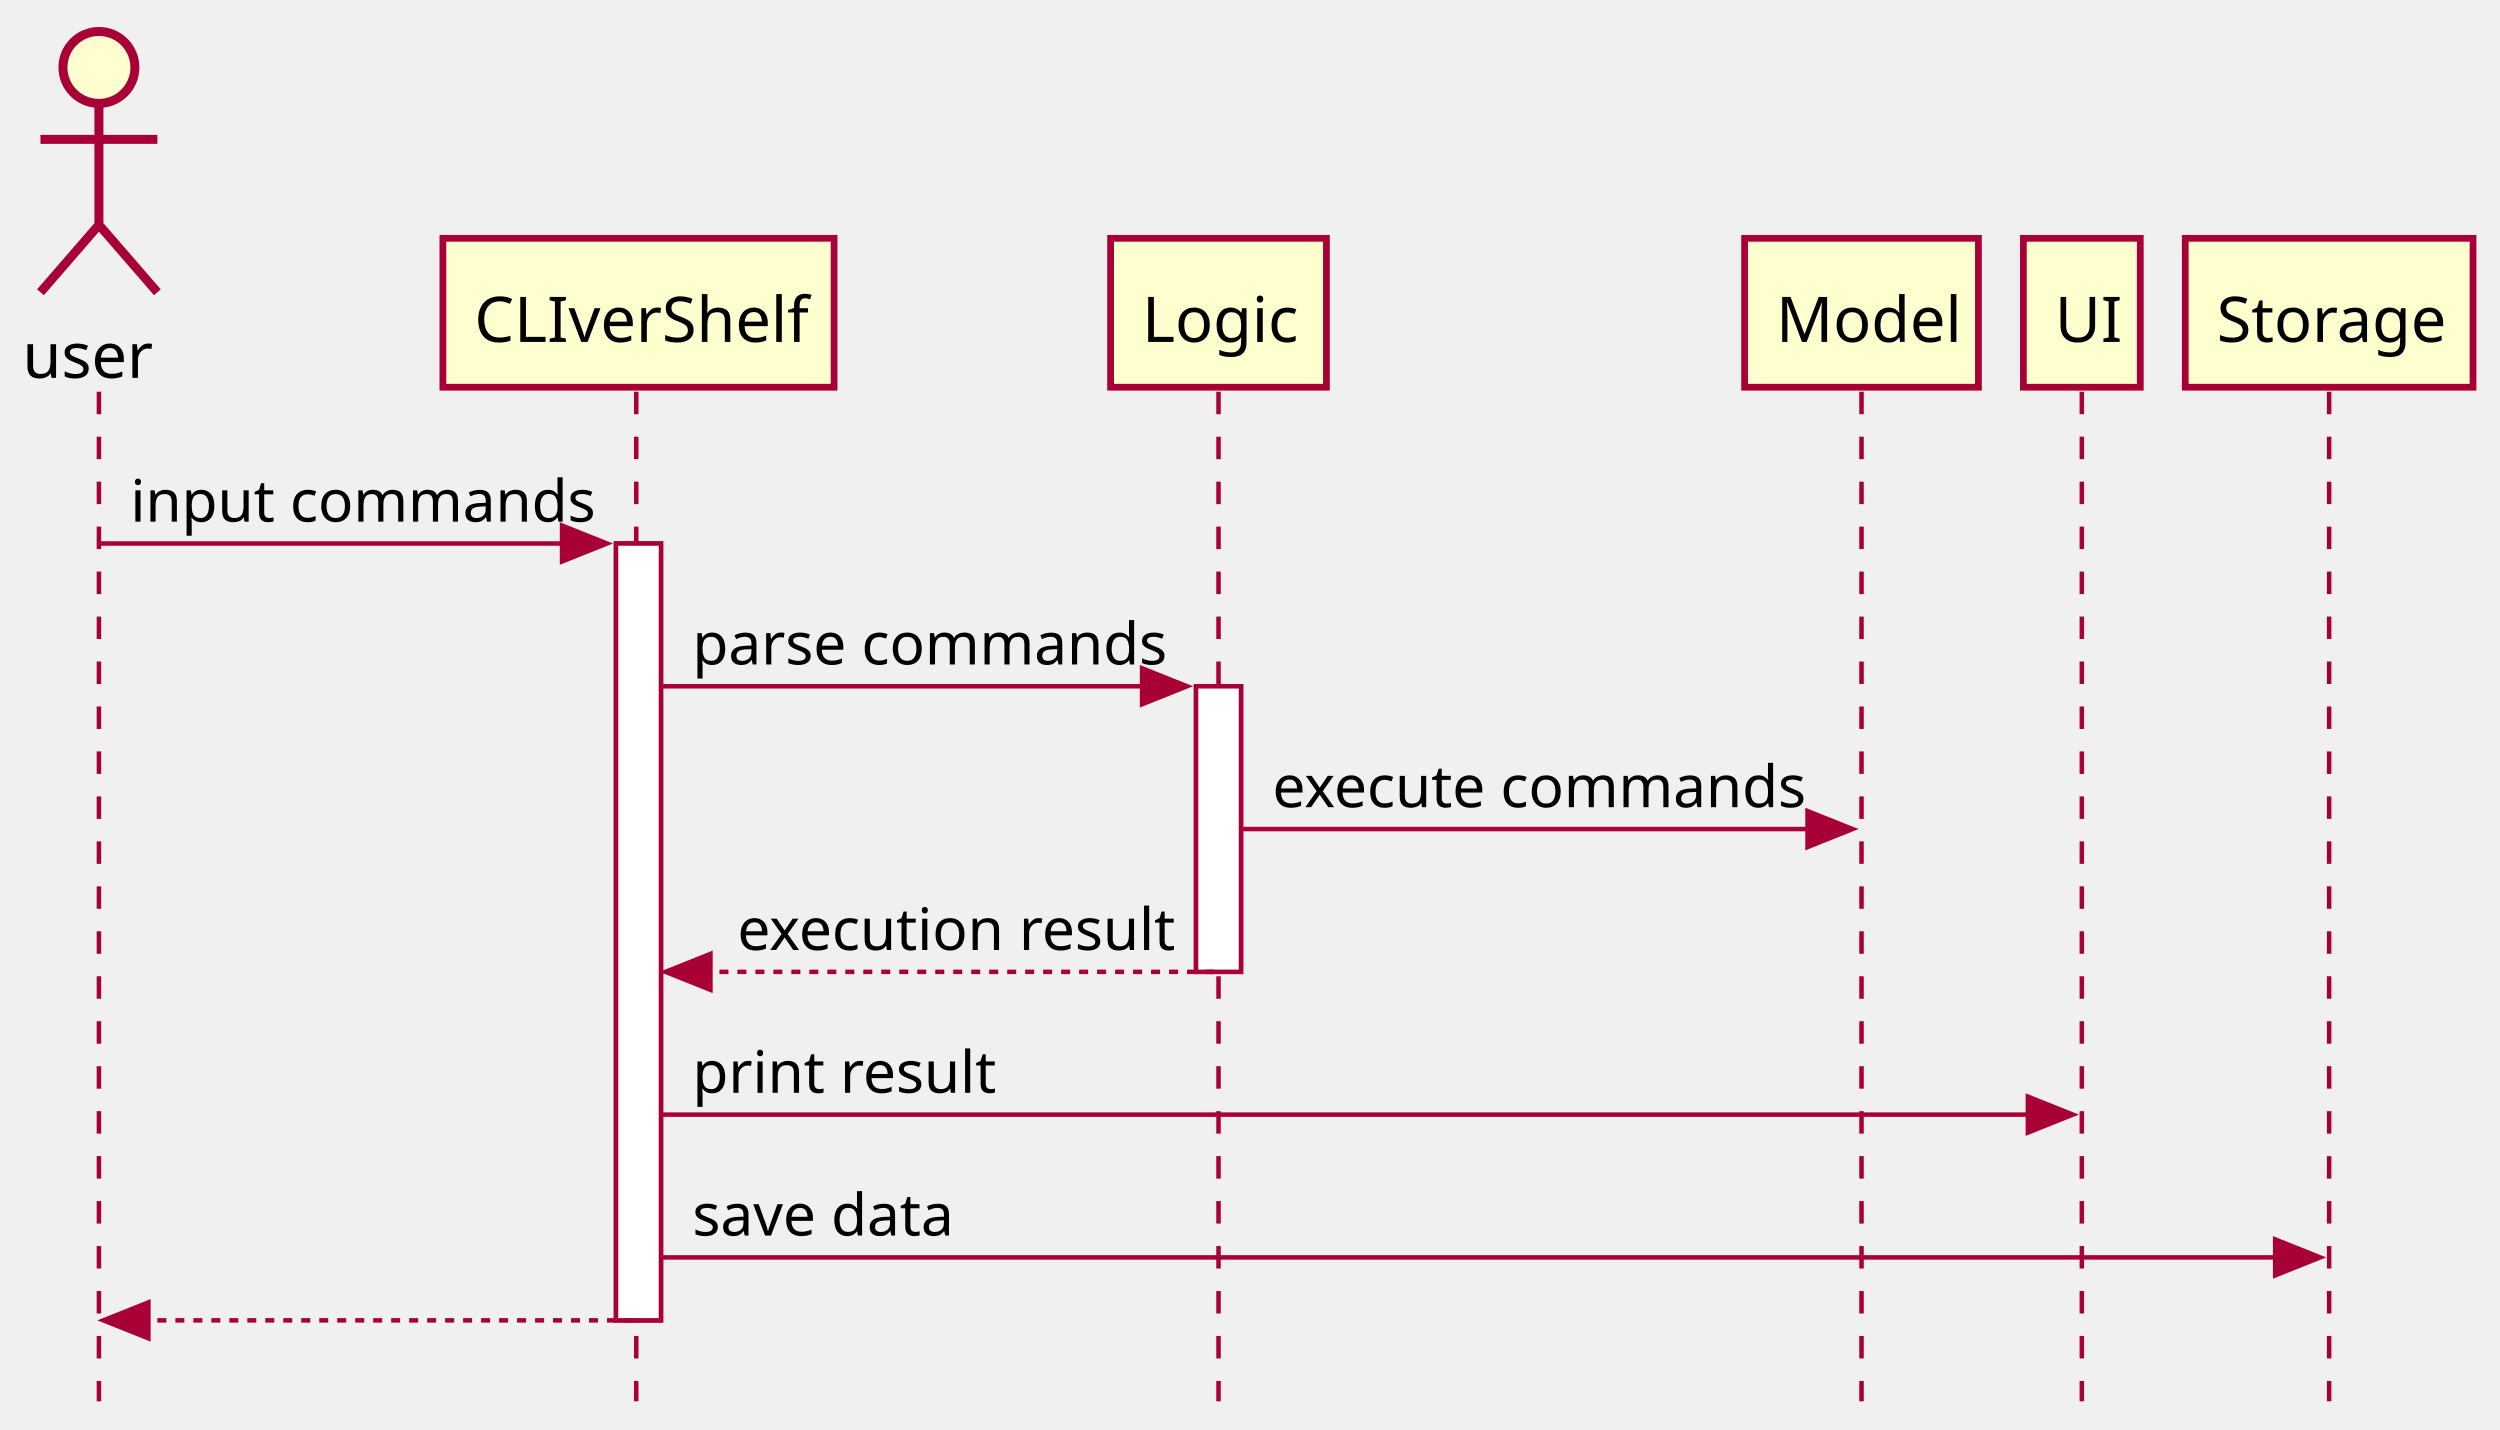
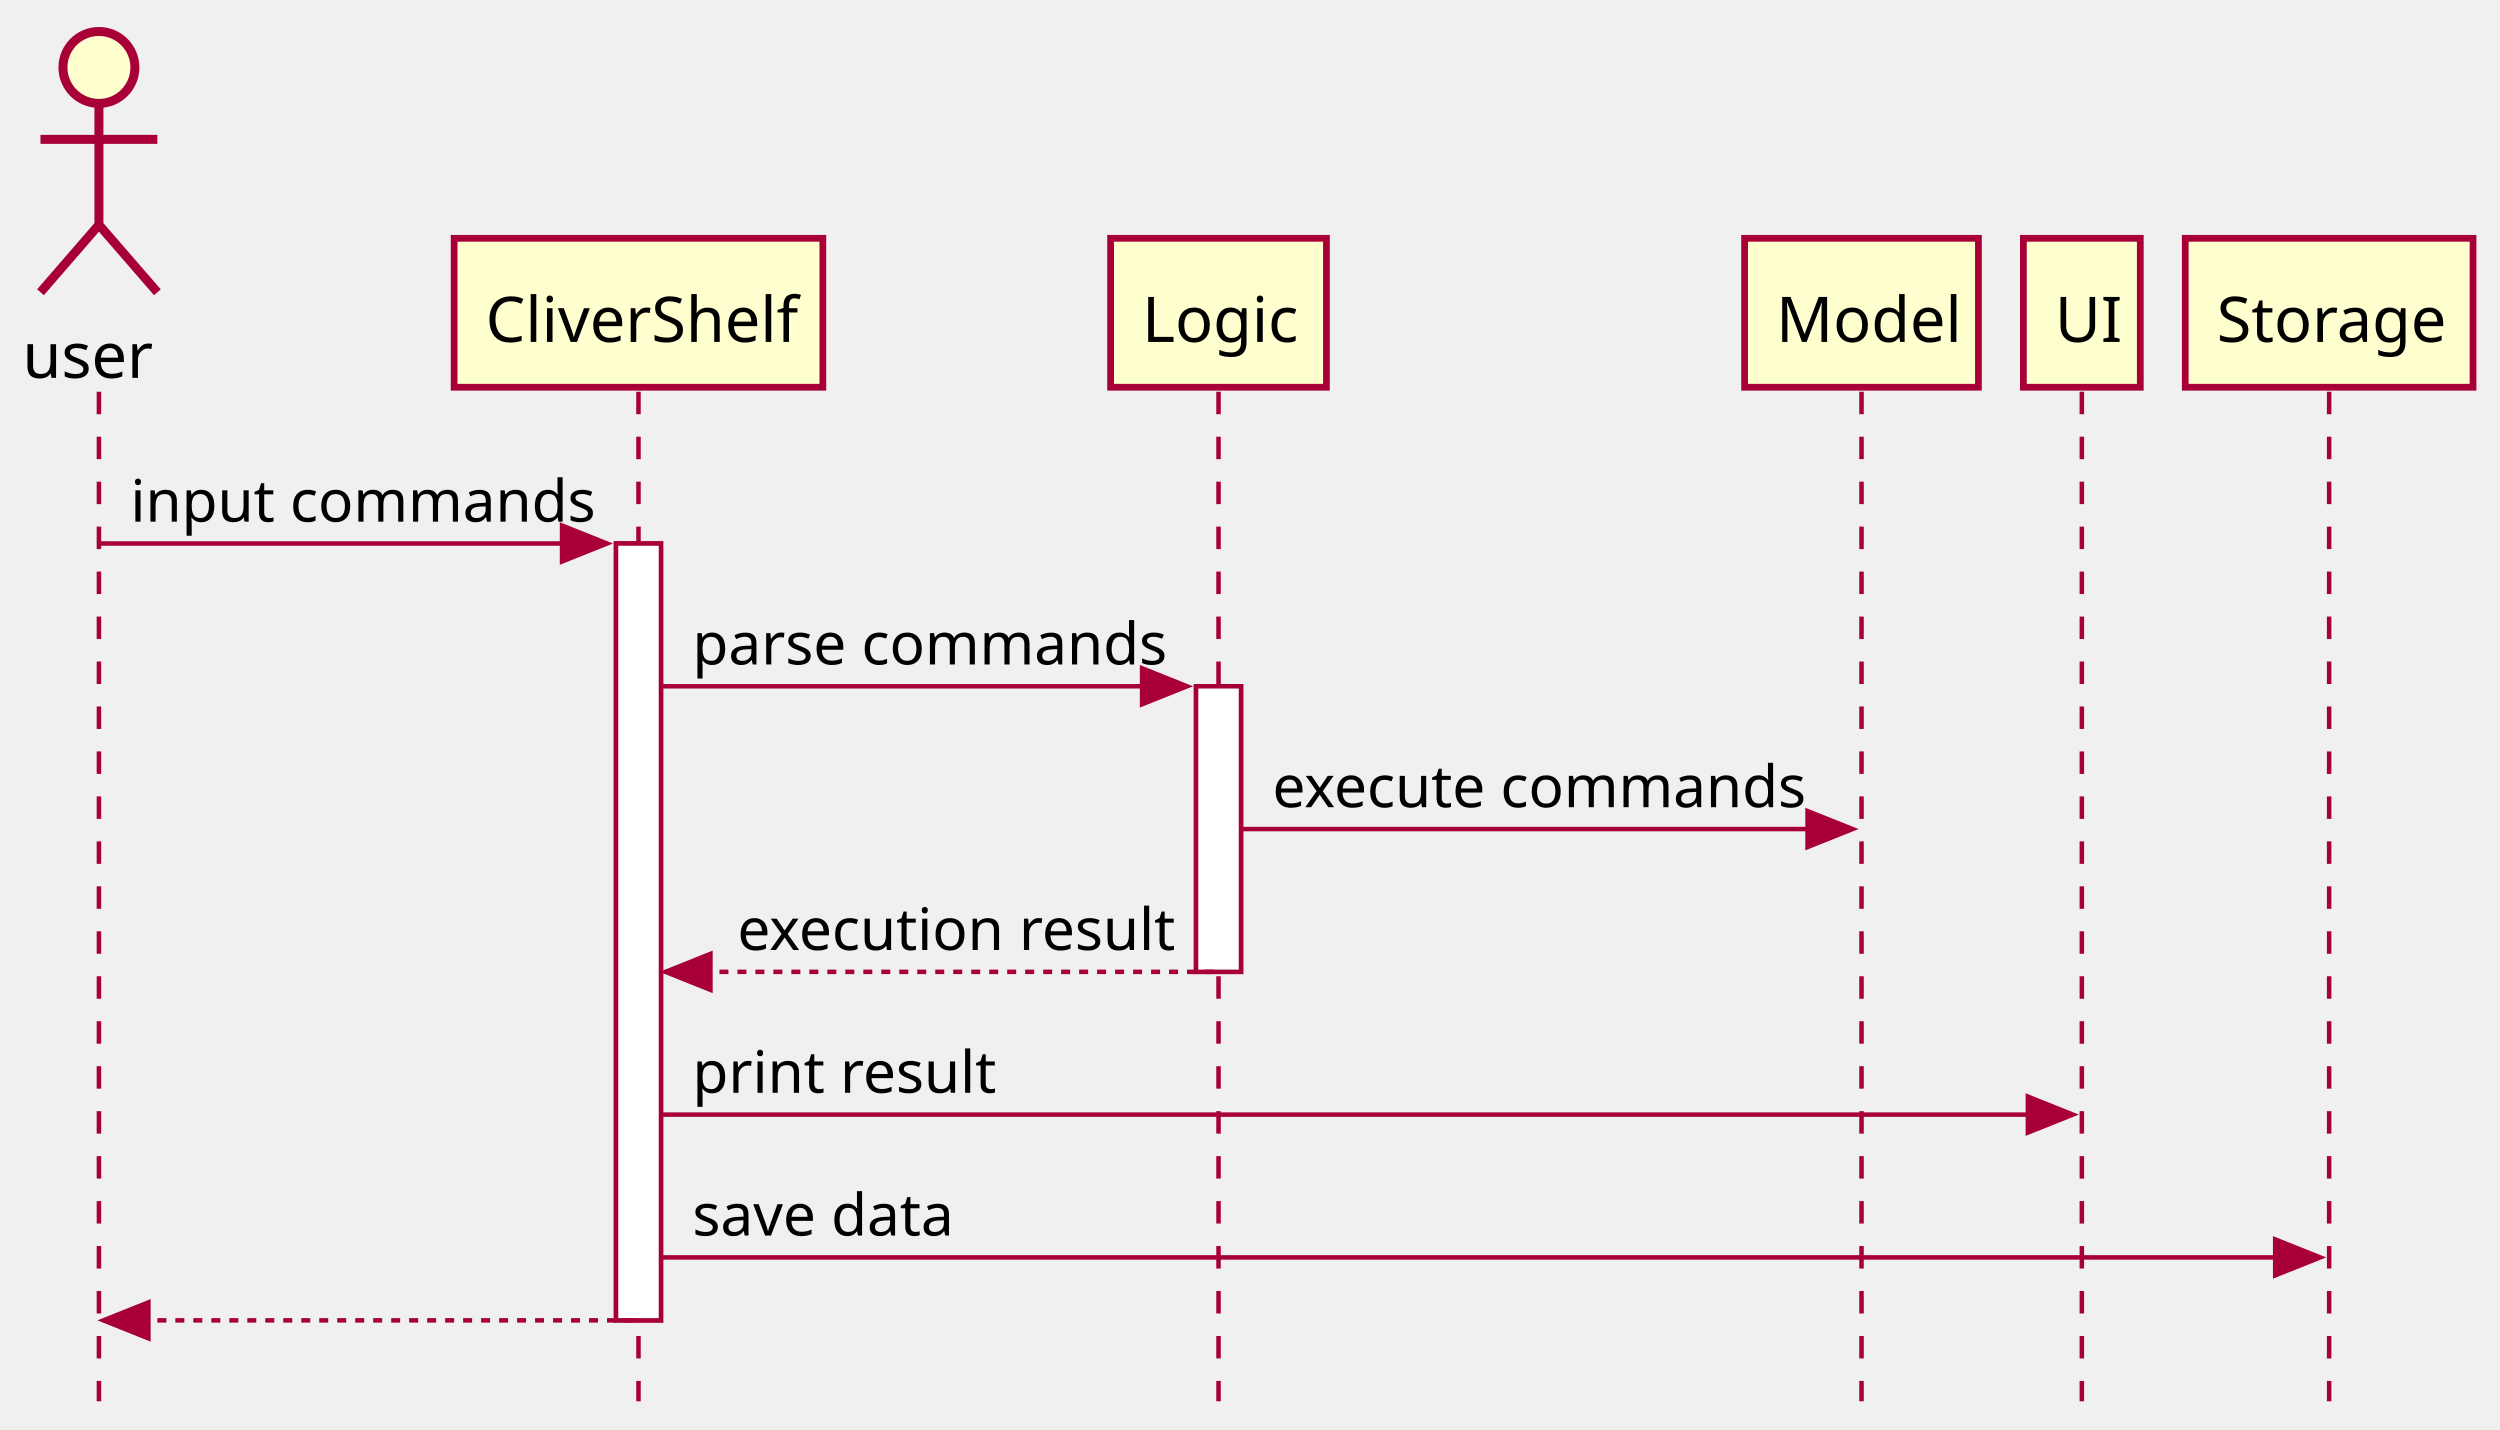
<svg xmlns="http://www.w3.org/2000/svg" contentScriptType="application/ecmascript" contentStyleType="text/css" height="318px" preserveAspectRatio="none" style="width:556px;height:318px;background:#FFFFFF;" version="1.1" viewBox="0 0 556 318" width="556px" zoomAndPan="magnify">
  <defs />
  <g>
    <rect fill="#FFFFFF" height="172.772" style="stroke:#A80036;stroke-width:1.0;" width="10" x="137" y="120.874" />
    <rect fill="#FFFFFF" height="63.509" style="stroke:#A80036;stroke-width:1.0;" width="10" x="266" y="152.629" />
    <line style="stroke:#A80036;stroke-width:1.0;stroke-dasharray:5.0,5.0;" x1="22" x2="22" y1="87.12" y2="311.647" />
-     <line style="stroke:#A80036;stroke-width:1.0;stroke-dasharray:5.0,5.0;" x1="141.5" x2="141.5" y1="87.12" y2="311.647" />
+     <line style="stroke:#A80036;stroke-width:1.0;stroke-dasharray:5.0,5.0;" x1="142" x2="142" y1="87.12" y2="311.647" />
    <line style="stroke:#A80036;stroke-width:1.0;stroke-dasharray:5.0,5.0;" x1="271" x2="271" y1="87.12" y2="311.647" />
    <line style="stroke:#A80036;stroke-width:1.0;stroke-dasharray:5.0,5.0;" x1="414" x2="414" y1="87.12" y2="311.647" />
    <line style="stroke:#A80036;stroke-width:1.0;stroke-dasharray:5.0,5.0;" x1="463" x2="463" y1="87.12" y2="311.647" />
    <line style="stroke:#A80036;stroke-width:1.0;stroke-dasharray:5.0,5.0;" x1="518" x2="518" y1="87.12" y2="311.647" />
    <text fill="#000000" font-family="sans-serif" font-size="14" lengthAdjust="spacing" textLength="28" x="5" y="84.044">user</text>
    <ellipse cx="22" cy="15" fill="#FEFECE" rx="8" ry="8" style="stroke:#A80036;stroke-width:2.0;" />
    <path d="M22,23 L22,50 M9,31 L35,31 M22,50 L9,65 M22,50 L35,65 " fill="none" style="stroke:#A80036;stroke-width:2.0;" />
-     <rect fill="#FEFECE" height="33.12" style="stroke:#A80036;stroke-width:1.5;" width="87" x="98.5" y="53" />
-     <text fill="#000000" font-family="sans-serif" font-size="14" lengthAdjust="spacing" textLength="73" x="105.5" y="76.044">CLIverShelf</text>
+     <rect fill="#FEFECE" height="33.12" style="stroke:#A80036;stroke-width:1.5;" width="82" x="101" y="53" />
+     <text fill="#000000" font-family="sans-serif" font-size="14" lengthAdjust="spacing" textLength="68" x="108" y="76.044">CliverShelf</text>
    <rect fill="#FEFECE" height="33.12" style="stroke:#A80036;stroke-width:1.5;" width="48" x="247" y="53" />
    <text fill="#000000" font-family="sans-serif" font-size="14" lengthAdjust="spacing" textLength="34" x="254" y="76.044">Logic</text>
    <rect fill="#FEFECE" height="33.12" style="stroke:#A80036;stroke-width:1.5;" width="52" x="388" y="53" />
    <text fill="#000000" font-family="sans-serif" font-size="14" lengthAdjust="spacing" textLength="38" x="395" y="76.044">Model</text>
    <rect fill="#FEFECE" height="33.12" style="stroke:#A80036;stroke-width:1.5;" width="26" x="450" y="53" />
    <text fill="#000000" font-family="sans-serif" font-size="14" lengthAdjust="spacing" textLength="12" x="457" y="76.044">UI</text>
    <rect fill="#FEFECE" height="33.12" style="stroke:#A80036;stroke-width:1.5;" width="64" x="486" y="53" />
    <text fill="#000000" font-family="sans-serif" font-size="14" lengthAdjust="spacing" textLength="50" x="493" y="76.044">Storage</text>
    <rect fill="#FFFFFF" height="172.772" style="stroke:#A80036;stroke-width:1.0;" width="10" x="137" y="120.874" />
    <rect fill="#FFFFFF" height="63.509" style="stroke:#A80036;stroke-width:1.0;" width="10" x="266" y="152.629" />
    <polygon fill="#A80036" points="125,116.874,135,120.874,125,124.874" style="stroke:#A80036;stroke-width:1.0;" />
    <line style="stroke:#A80036;stroke-width:1.0;" x1="22" x2="131" y1="120.874" y2="120.874" />
    <text fill="#000000" font-family="sans-serif" font-size="13" lengthAdjust="spacing" textLength="96" x="29" y="116.018">input commands</text>
    <polygon fill="#A80036" points="254,148.629,264,152.629,254,156.629" style="stroke:#A80036;stroke-width:1.0;" />
    <line style="stroke:#A80036;stroke-width:1.0;" x1="147" x2="260" y1="152.629" y2="152.629" />
    <text fill="#000000" font-family="sans-serif" font-size="13" lengthAdjust="spacing" textLength="100" x="154" y="147.773">parse commands</text>
    <polygon fill="#A80036" points="402,180.383,412,184.383,402,188.383" style="stroke:#A80036;stroke-width:1.0;" />
    <line style="stroke:#A80036;stroke-width:1.0;" x1="276" x2="408" y1="184.383" y2="184.383" />
    <text fill="#000000" font-family="sans-serif" font-size="13" lengthAdjust="spacing" textLength="114" x="283" y="179.527">execute commands</text>
    <polygon fill="#A80036" points="158,212.138,148,216.138,158,220.138" style="stroke:#A80036;stroke-width:1.0;" />
    <line style="stroke:#A80036;stroke-width:1.0;stroke-dasharray:2.0,2.0;" x1="152" x2="270" y1="216.138" y2="216.138" />
    <text fill="#000000" font-family="sans-serif" font-size="13" lengthAdjust="spacing" textLength="92" x="164" y="211.281">execution result</text>
    <polygon fill="#A80036" points="451,243.892,461,247.892,451,251.892" style="stroke:#A80036;stroke-width:1.0;" />
    <line style="stroke:#A80036;stroke-width:1.0;" x1="147" x2="457" y1="247.892" y2="247.892" />
    <text fill="#000000" font-family="sans-serif" font-size="13" lengthAdjust="spacing" textLength="61" x="154" y="243.036">print result</text>
    <polygon fill="#A80036" points="506,275.647,516,279.647,506,283.647" style="stroke:#A80036;stroke-width:1.0;" />
    <line style="stroke:#A80036;stroke-width:1.0;" x1="147" x2="512" y1="279.647" y2="279.647" />
    <text fill="#000000" font-family="sans-serif" font-size="13" lengthAdjust="spacing" textLength="55" x="154" y="274.79">save data</text>
    <polygon fill="#A80036" points="33,289.647,23,293.647,33,297.647" style="stroke:#A80036;stroke-width:1.0;" />
    <line style="stroke:#A80036;stroke-width:1.0;stroke-dasharray:2.0,2.0;" x1="27" x2="141" y1="293.647" y2="293.647" />
  </g>
</svg>
